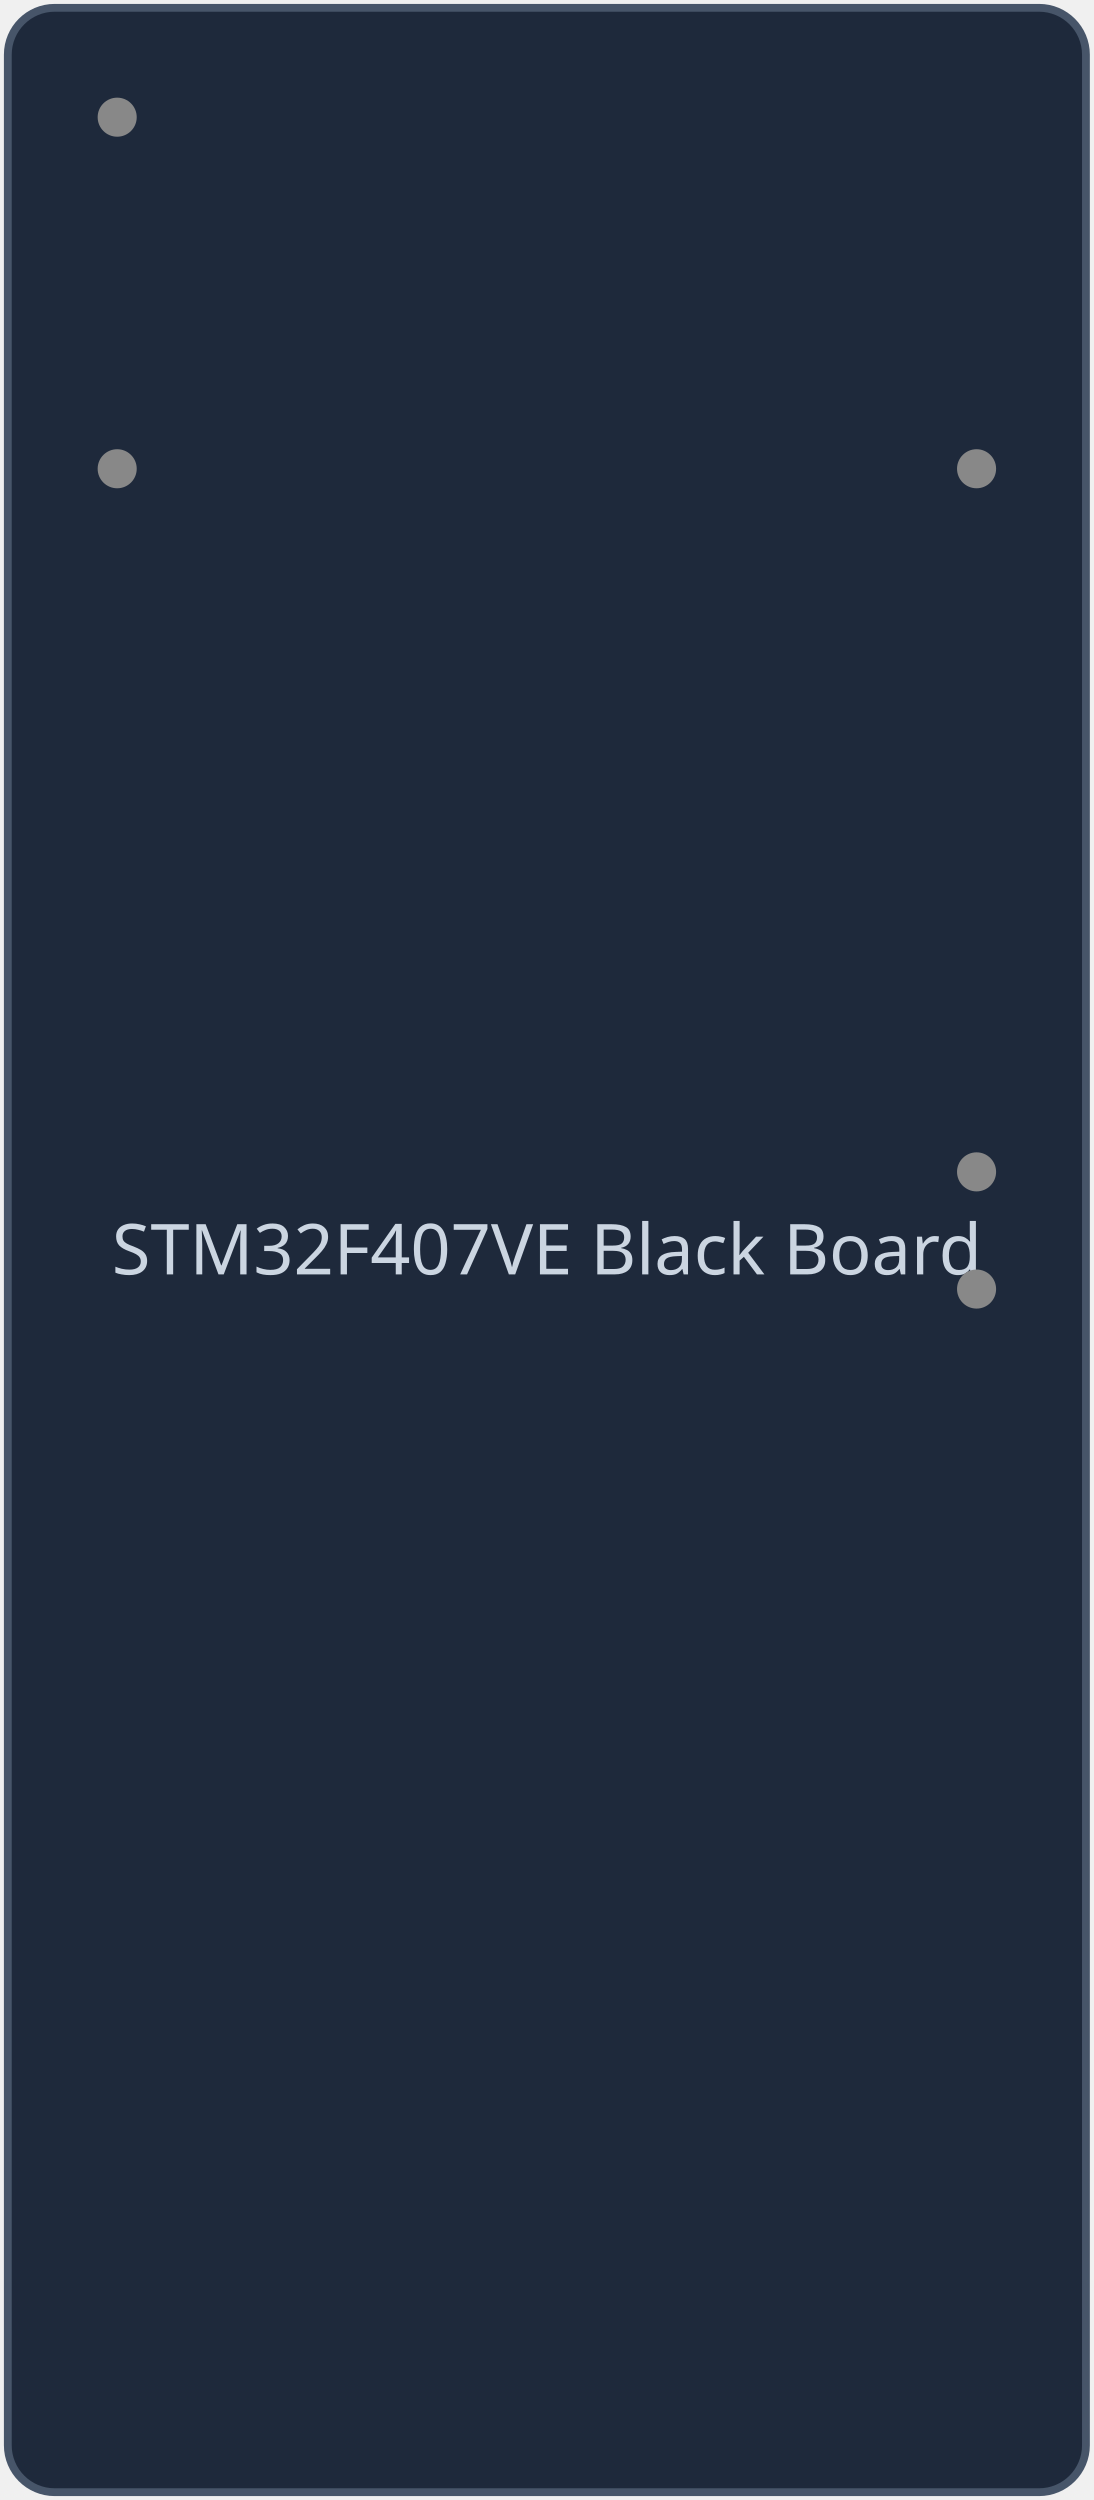
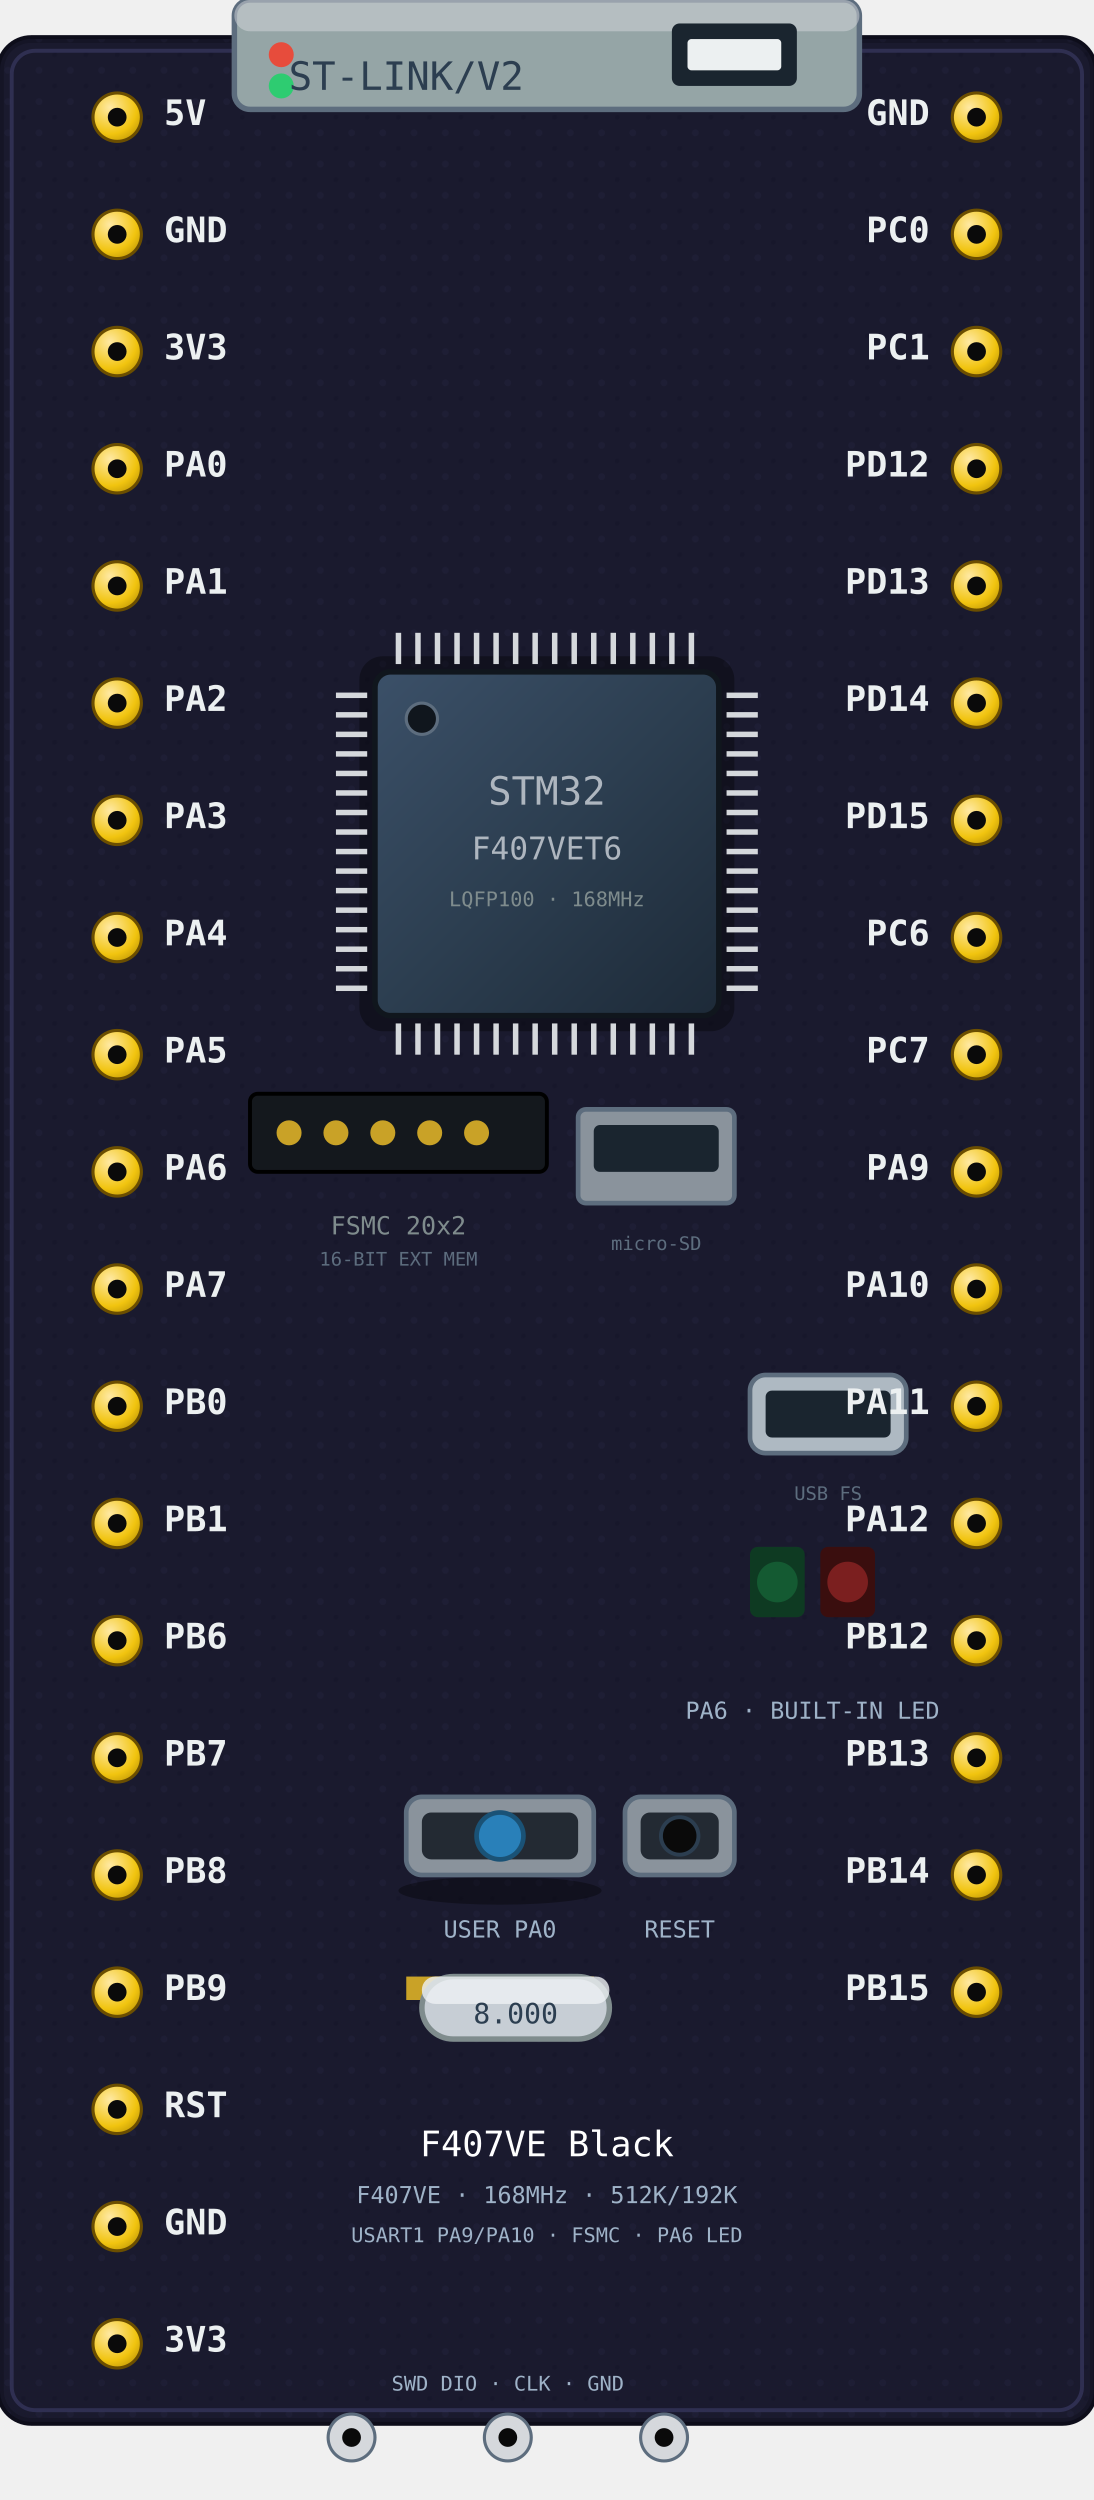
- <svg xmlns="http://www.w3.org/2000/svg" width="100%" height="100%" viewBox="0 0 140 320">
-   <rect x="1" y="1" width="138" height="318" rx="6" fill="#1e293b" stroke="#475569" />
-   <text x="70.0" y="160.0" text-anchor="middle" dominant-baseline="middle" fill="#cbd5e1" font-size="9" font-family="sans-serif">STM32F407VE Black Board</text>
-   <circle cx="15" cy="15" r="2.5" fill="#888" data-pin="5V" />
-   <circle cx="15" cy="60" r="2.5" fill="#888" data-pin="PA0" />
-   <circle cx="125" cy="60" r="2.5" fill="#888" data-pin="PD12" />
-   <circle cx="125" cy="150" r="2.5" fill="#888" data-pin="PA9" />
-   <circle cx="125" cy="165" r="2.5" fill="#888" data-pin="PA10" />
+ <svg xmlns="http://www.w3.org/2000/svg" width="100%" height="100%" viewBox="0 0 140 320" data-component="openhw-stm32f407ve" data-bind-root="true">
+   
+   viewBox="0 0 140 320"
+   width="100%"
+   height="100%"
+   
+   xmlns="http://www.w3.org/2000/svg"
+       &gt;
+   <defs>
+     <pattern id="f4-mask" width="4" height="4" patternUnits="userSpaceOnUse">
+       <rect width="4" height="4" fill="#1a1a2e" />
+       <circle cx="1" cy="1" r="0.45" fill="#22223a" />
+       <circle cx="3" cy="3" r="0.3" fill="#16162a" />
+     </pattern>
+     <linearGradient id="f4-tft" x1="0" y1="0" x2="1" y2="1">
+       <stop offset="0" stop-color="#1b4f7a" />
+       <stop offset="0.5" stop-color="#12395b" />
+       <stop offset="1" stop-color="#0b2440" />
+     </linearGradient>
+     <linearGradient id="f4-mcu" x1="0" y1="0" x2="1" y2="1">
+       <stop offset="0" stop-color="#3b5068" />
+       <stop offset="0.5" stop-color="#2c3e50" />
+       <stop offset="1" stop-color="#1d2a38" />
+     </linearGradient>
+     <radialGradient id="f4-gold" cx="0.35" cy="0.3" r="1">
+       <stop offset="0" stop-color="#ffe9a3" />
+       <stop offset="0.55" stop-color="#f1c40f" />
+       <stop offset="1" stop-color="#9a7603" />
+     </radialGradient>
+   </defs>
+   <rect x="0" y="5" width="140" height="305" rx="4" fill="#1a1a2e" stroke="#0d0d1a" stroke-width="1" />
+   <rect x="0" y="5" width="140" height="305" rx="4" fill="url(#f4-mask)" opacity="0.6" />
+   <rect x="1.5" y="6.5" width="137" height="302" rx="3" fill="none" stroke="#34345a" stroke-width="0.5" opacity="0.8" />
+   <rect x="30" y="0" width="80" height="14" fill="#95a5a6" rx="2" stroke="#5d6d7e" stroke-width="0.7" />
+   <rect x="30" y="0" width="80" height="4" fill="#d5d8dc" rx="2" opacity="0.5" />
+   <rect x="86" y="3" width="16" height="8" fill="#1a252f" rx="1" />
+   <rect x="88" y="5" width="12" height="4" fill="#ecf0f1" rx="0.5" />
+   <circle cx="36" cy="7" r="1.6" fill="#e74c3c" />
+   <circle cx="36" cy="11" r="1.6" fill="#2ecc71" />
+   <text x="52" y="11.5" fill="#2c3e50" font-size="5" font-family="monospace" text-anchor="middle">ST-LINK/V2</text>
+   <g transform="translate(70, 108)">
+     <rect x="-24" y="-24" width="48" height="48" fill="#000" opacity="0.35" rx="3" />
+     <rect x="-22" y="-22" width="44" height="44" fill="url(#f4-mcu)" rx="2" stroke="#10161d" stroke-width="0.7" />
+     <line x1="-23" y1="-19" x2="-27" y2="-19" stroke="#d5d8dc" stroke-width="0.7" />
+     <line x1="23" y1="-19" x2="27" y2="-19" stroke="#d5d8dc" stroke-width="0.7" />
+     <line x1="-19" y1="-23" x2="-19" y2="-27" stroke="#d5d8dc" stroke-width="0.7" />
+     <line x1="-19" y1="23" x2="-19" y2="27" stroke="#d5d8dc" stroke-width="0.7" />
+     <line x1="-23" y1="-16.5" x2="-27" y2="-16.5" stroke="#d5d8dc" stroke-width="0.7" />
+     <line x1="23" y1="-16.5" x2="27" y2="-16.5" stroke="#d5d8dc" stroke-width="0.7" />
+     <line x1="-16.5" y1="-23" x2="-16.5" y2="-27" stroke="#d5d8dc" stroke-width="0.7" />
+     <line x1="-16.5" y1="23" x2="-16.5" y2="27" stroke="#d5d8dc" stroke-width="0.7" />
+     <line x1="-23" y1="-14" x2="-27" y2="-14" stroke="#d5d8dc" stroke-width="0.7" />
+     <line x1="23" y1="-14" x2="27" y2="-14" stroke="#d5d8dc" stroke-width="0.7" />
+     <line x1="-14" y1="-23" x2="-14" y2="-27" stroke="#d5d8dc" stroke-width="0.7" />
+     <line x1="-14" y1="23" x2="-14" y2="27" stroke="#d5d8dc" stroke-width="0.7" />
+     <line x1="-23" y1="-11.5" x2="-27" y2="-11.5" stroke="#d5d8dc" stroke-width="0.7" />
+     <line x1="23" y1="-11.5" x2="27" y2="-11.5" stroke="#d5d8dc" stroke-width="0.7" />
+     <line x1="-11.5" y1="-23" x2="-11.5" y2="-27" stroke="#d5d8dc" stroke-width="0.7" />
+     <line x1="-11.5" y1="23" x2="-11.5" y2="27" stroke="#d5d8dc" stroke-width="0.7" />
+     <line x1="-23" y1="-9" x2="-27" y2="-9" stroke="#d5d8dc" stroke-width="0.7" />
+     <line x1="23" y1="-9" x2="27" y2="-9" stroke="#d5d8dc" stroke-width="0.7" />
+     <line x1="-9" y1="-23" x2="-9" y2="-27" stroke="#d5d8dc" stroke-width="0.7" />
+     <line x1="-9" y1="23" x2="-9" y2="27" stroke="#d5d8dc" stroke-width="0.7" />
+     <line x1="-23" y1="-6.5" x2="-27" y2="-6.5" stroke="#d5d8dc" stroke-width="0.7" />
+     <line x1="23" y1="-6.5" x2="27" y2="-6.5" stroke="#d5d8dc" stroke-width="0.7" />
+     <line x1="-6.5" y1="-23" x2="-6.5" y2="-27" stroke="#d5d8dc" stroke-width="0.7" />
+     <line x1="-6.5" y1="23" x2="-6.5" y2="27" stroke="#d5d8dc" stroke-width="0.7" />
+     <line x1="-23" y1="-4" x2="-27" y2="-4" stroke="#d5d8dc" stroke-width="0.7" />
+     <line x1="23" y1="-4" x2="27" y2="-4" stroke="#d5d8dc" stroke-width="0.7" />
+     <line x1="-4" y1="-23" x2="-4" y2="-27" stroke="#d5d8dc" stroke-width="0.7" />
+     <line x1="-4" y1="23" x2="-4" y2="27" stroke="#d5d8dc" stroke-width="0.7" />
+     <line x1="-23" y1="-1.5" x2="-27" y2="-1.5" stroke="#d5d8dc" stroke-width="0.7" />
+     <line x1="23" y1="-1.5" x2="27" y2="-1.5" stroke="#d5d8dc" stroke-width="0.7" />
+     <line x1="-1.5" y1="-23" x2="-1.5" y2="-27" stroke="#d5d8dc" stroke-width="0.7" />
+     <line x1="-1.5" y1="23" x2="-1.5" y2="27" stroke="#d5d8dc" stroke-width="0.7" />
+     <line x1="-23" y1="1" x2="-27" y2="1" stroke="#d5d8dc" stroke-width="0.7" />
+     <line x1="23" y1="1" x2="27" y2="1" stroke="#d5d8dc" stroke-width="0.7" />
+     <line x1="1" y1="-23" x2="1" y2="-27" stroke="#d5d8dc" stroke-width="0.7" />
+     <line x1="1" y1="23" x2="1" y2="27" stroke="#d5d8dc" stroke-width="0.7" />
+     <line x1="-23" y1="3.5" x2="-27" y2="3.5" stroke="#d5d8dc" stroke-width="0.7" />
+     <line x1="23" y1="3.5" x2="27" y2="3.5" stroke="#d5d8dc" stroke-width="0.7" />
+     <line x1="3.5" y1="-23" x2="3.5" y2="-27" stroke="#d5d8dc" stroke-width="0.7" />
+     <line x1="3.5" y1="23" x2="3.5" y2="27" stroke="#d5d8dc" stroke-width="0.7" />
+     <line x1="-23" y1="6" x2="-27" y2="6" stroke="#d5d8dc" stroke-width="0.7" />
+     <line x1="23" y1="6" x2="27" y2="6" stroke="#d5d8dc" stroke-width="0.7" />
+     <line x1="6" y1="-23" x2="6" y2="-27" stroke="#d5d8dc" stroke-width="0.7" />
+     <line x1="6" y1="23" x2="6" y2="27" stroke="#d5d8dc" stroke-width="0.7" />
+     <line x1="-23" y1="8.5" x2="-27" y2="8.5" stroke="#d5d8dc" stroke-width="0.7" />
+     <line x1="23" y1="8.5" x2="27" y2="8.5" stroke="#d5d8dc" stroke-width="0.7" />
+     <line x1="8.5" y1="-23" x2="8.5" y2="-27" stroke="#d5d8dc" stroke-width="0.7" />
+     <line x1="8.5" y1="23" x2="8.5" y2="27" stroke="#d5d8dc" stroke-width="0.7" />
+     <line x1="-23" y1="11" x2="-27" y2="11" stroke="#d5d8dc" stroke-width="0.7" />
+     <line x1="23" y1="11" x2="27" y2="11" stroke="#d5d8dc" stroke-width="0.7" />
+     <line x1="11" y1="-23" x2="11" y2="-27" stroke="#d5d8dc" stroke-width="0.7" />
+     <line x1="11" y1="23" x2="11" y2="27" stroke="#d5d8dc" stroke-width="0.7" />
+     <line x1="-23" y1="13.5" x2="-27" y2="13.5" stroke="#d5d8dc" stroke-width="0.7" />
+     <line x1="23" y1="13.5" x2="27" y2="13.5" stroke="#d5d8dc" stroke-width="0.7" />
+     <line x1="13.5" y1="-23" x2="13.5" y2="-27" stroke="#d5d8dc" stroke-width="0.7" />
+     <line x1="13.5" y1="23" x2="13.5" y2="27" stroke="#d5d8dc" stroke-width="0.7" />
+     <line x1="-23" y1="16" x2="-27" y2="16" stroke="#d5d8dc" stroke-width="0.7" />
+     <line x1="23" y1="16" x2="27" y2="16" stroke="#d5d8dc" stroke-width="0.7" />
+     <line x1="16" y1="-23" x2="16" y2="-27" stroke="#d5d8dc" stroke-width="0.7" />
+     <line x1="16" y1="23" x2="16" y2="27" stroke="#d5d8dc" stroke-width="0.7" />
+     <line x1="-23" y1="18.5" x2="-27" y2="18.5" stroke="#d5d8dc" stroke-width="0.7" />
+     <line x1="23" y1="18.5" x2="27" y2="18.5" stroke="#d5d8dc" stroke-width="0.7" />
+     <line x1="18.5" y1="-23" x2="18.5" y2="-27" stroke="#d5d8dc" stroke-width="0.7" />
+     <line x1="18.5" y1="23" x2="18.5" y2="27" stroke="#d5d8dc" stroke-width="0.7" />
+     <text x="0" y="-5" fill="#aeb6bf" font-size="5" font-family="monospace" text-anchor="middle">STM32</text>
+     <text x="0" y="2" fill="#aeb6bf" font-size="4" font-family="monospace" text-anchor="middle">F407VET6</text>
+     <text x="0" y="8" fill="#7f8c8d" font-size="2.6" font-family="monospace" text-anchor="middle">LQFP100 · 168MHz</text>
+     <circle cx="-16" cy="-16" r="2" fill="#10161d" stroke="#5d6d7e" stroke-width="0.4" />
+   </g>
+   <rect x="32" y="140" width="38" height="10" fill="#14181d" rx="1" stroke="#000" stroke-width="0.5" />
+   <circle cx="37" cy="145" r="1.6" fill="#c9a227" />
+   <circle cx="43" cy="145" r="1.6" fill="#c9a227" />
+   <circle cx="49" cy="145" r="1.6" fill="#c9a227" />
+   <circle cx="55" cy="145" r="1.6" fill="#c9a227" />
+   <circle cx="61" cy="145" r="1.6" fill="#c9a227" />
+   <text x="51" y="158" fill="#7f8c8d" font-size="3.2" font-family="monospace" text-anchor="middle">FSMC 20x2</text>
+   <text x="51" y="162" fill="#5d6d7e" font-size="2.4" font-family="monospace" text-anchor="middle">16-BIT EXT MEM</text>
+   <rect x="74" y="142" width="20" height="12" fill="#8a939c" rx="1" stroke="#5d6d7e" stroke-width="0.6" />
+   <rect x="76" y="144" width="16" height="6" fill="#1a252f" rx="0.8" />
+   <text x="84" y="160" fill="#5d6d7e" font-size="2.4" font-family="monospace" text-anchor="middle">micro-SD</text>
+   <rect x="96" y="176" width="20" height="10" fill="#aeb9c2" rx="2" stroke="#5d6d7e" stroke-width="0.6" />
+   <rect x="98" y="178" width="16" height="6" fill="#1a252f" rx="0.8" />
+   <text x="106" y="192" fill="#5d6d7e" font-size="2.4" font-family="monospace" text-anchor="middle">USB FS</text>
+   <rect x="96" y="198" width="7" height="9" fill="#0e3a22" rx="1" />
+   <circle cx="99.5" cy="202.5" r="2.6" fill="#145a32" data-bind="builtin-led" />
+   <rect x="105" y="198" width="7" height="9" fill="#3a0e0e" rx="1" />
+   <circle cx="108.5" cy="202.5" r="2.6" fill="#7b1f1f" />
+   <text x="104" y="220" fill="#9fb3c8" font-size="3" font-family="monospace" text-anchor="middle">PA6 · BUILT-IN LED</text>
+   <ellipse cx="64" cy="242" rx="13" ry="1.8" fill="#000" opacity="0.35" />
+   <rect x="52" y="230" width="24" height="10" fill="#8a939c" rx="2" stroke="#5d6d7e" stroke-width="0.6" />
+   <rect x="54" y="232" width="20" height="6" fill="#232a33" rx="1.2" />
+   <circle cx="64" cy="235" r="3" fill="#2980b9" stroke="#1a5276" stroke-width="0.6" />
+   <text x="64" y="248" fill="#9fb3c8" font-size="3" font-family="monospace" text-anchor="middle">USER PA0</text>
+   <rect x="80" y="230" width="14" height="10" fill="#8a939c" rx="2" stroke="#5d6d7e" stroke-width="0.6" />
+   <rect x="82" y="232" width="10" height="6" fill="#232a33" rx="1.2" />
+   <circle cx="87" cy="235" r="2.4" fill="#0a0a0a" stroke="#2c3e50" stroke-width="0.5" />
+   <text x="87" y="248" fill="#9fb3c8" font-size="3" font-family="monospace" text-anchor="middle">RESET</text>
+   <rect x="52" y="253" width="5" height="3" fill="#c9a227" />
+   <rect x="71" y="253" width="5" height="3" fill="#c9a227" />
+   <rect x="54" y="253" width="24" height="8" fill="#c7ced5" rx="4" stroke="#7f8c8d" stroke-width="0.7" />
+   <rect x="54" y="253" width="24" height="3.5" fill="#eef1f4" rx="1.7" opacity="0.8" />
+   <text x="66" y="259" fill="#2c3e50" font-size="3.6" font-family="monospace" text-anchor="middle">8.000</text>
+   <text x="70" y="276" fill="#ffffff" font-size="4.5" font-family="monospace" text-anchor="middle" fontWeight="bold">F407VE Black</text>
+   <text x="70" y="282" fill="#9fb3c8" font-size="3" font-family="monospace" text-anchor="middle">F407VE · 168MHz · 512K/192K</text>
+   <text x="70" y="287" fill="#9fb3c8" font-size="2.6" font-family="monospace" text-anchor="middle">USART1 PA9/PA10 · FSMC · PA6 LED</text>
+   <g>
+     <circle cx="15" cy="15" r="3.1" fill="url(#f4-gold)" stroke="#6b4e00" stroke-width="0.4" data-pin="5V" />
+     <circle cx="15" cy="15" r="1.2" fill="#0a0a0a" />
+   </g>
+   <g>
+     <circle cx="15" cy="30" r="3.1" fill="url(#f4-gold)" stroke="#6b4e00" stroke-width="0.4" data-pin="GND.1" />
+     <circle cx="15" cy="30" r="1.2" fill="#0a0a0a" />
+   </g>
+   <g>
+     <circle cx="15" cy="45" r="3.1" fill="url(#f4-gold)" stroke="#6b4e00" stroke-width="0.4" data-pin="3V3" />
+     <circle cx="15" cy="45" r="1.2" fill="#0a0a0a" />
+   </g>
+   <g>
+     <circle cx="15" cy="60" r="3.1" fill="url(#f4-gold)" stroke="#6b4e00" stroke-width="0.4" data-pin="PA0" />
+     <circle cx="15" cy="60" r="1.2" fill="#0a0a0a" />
+   </g>
+   <g>
+     <circle cx="15" cy="75" r="3.1" fill="url(#f4-gold)" stroke="#6b4e00" stroke-width="0.4" data-pin="PA1" />
+     <circle cx="15" cy="75" r="1.2" fill="#0a0a0a" />
+   </g>
+   <g>
+     <circle cx="15" cy="90" r="3.1" fill="url(#f4-gold)" stroke="#6b4e00" stroke-width="0.4" data-pin="PA2" />
+     <circle cx="15" cy="90" r="1.2" fill="#0a0a0a" />
+   </g>
+   <g>
+     <circle cx="15" cy="105" r="3.1" fill="url(#f4-gold)" stroke="#6b4e00" stroke-width="0.4" data-pin="PA3" />
+     <circle cx="15" cy="105" r="1.2" fill="#0a0a0a" />
+   </g>
+   <g>
+     <circle cx="15" cy="120" r="3.1" fill="url(#f4-gold)" stroke="#6b4e00" stroke-width="0.4" data-pin="PA4" />
+     <circle cx="15" cy="120" r="1.2" fill="#0a0a0a" />
+   </g>
+   <g>
+     <circle cx="15" cy="135" r="3.1" fill="url(#f4-gold)" stroke="#6b4e00" stroke-width="0.4" data-pin="PA5" />
+     <circle cx="15" cy="135" r="1.2" fill="#0a0a0a" />
+   </g>
+   <g>
+     <circle cx="15" cy="150" r="3.1" fill="url(#f4-gold)" stroke="#6b4e00" stroke-width="0.4" data-pin="PA6" />
+     <circle cx="15" cy="150" r="1.2" fill="#0a0a0a" />
+   </g>
+   <g>
+     <circle cx="15" cy="165" r="3.1" fill="url(#f4-gold)" stroke="#6b4e00" stroke-width="0.4" data-pin="PA7" />
+     <circle cx="15" cy="165" r="1.2" fill="#0a0a0a" />
+   </g>
+   <g>
+     <circle cx="15" cy="180" r="3.1" fill="url(#f4-gold)" stroke="#6b4e00" stroke-width="0.4" data-pin="PB0" />
+     <circle cx="15" cy="180" r="1.2" fill="#0a0a0a" />
+   </g>
+   <g>
+     <circle cx="15" cy="195" r="3.1" fill="url(#f4-gold)" stroke="#6b4e00" stroke-width="0.4" data-pin="PB1" />
+     <circle cx="15" cy="195" r="1.2" fill="#0a0a0a" />
+   </g>
+   <g>
+     <circle cx="15" cy="210" r="3.1" fill="url(#f4-gold)" stroke="#6b4e00" stroke-width="0.4" data-pin="PB6" />
+     <circle cx="15" cy="210" r="1.2" fill="#0a0a0a" />
+   </g>
+   <g>
+     <circle cx="15" cy="225" r="3.1" fill="url(#f4-gold)" stroke="#6b4e00" stroke-width="0.4" data-pin="PB7" />
+     <circle cx="15" cy="225" r="1.2" fill="#0a0a0a" />
+   </g>
+   <g>
+     <circle cx="15" cy="240" r="3.1" fill="url(#f4-gold)" stroke="#6b4e00" stroke-width="0.4" data-pin="PB8" />
+     <circle cx="15" cy="240" r="1.2" fill="#0a0a0a" />
+   </g>
+   <g>
+     <circle cx="15" cy="255" r="3.1" fill="url(#f4-gold)" stroke="#6b4e00" stroke-width="0.4" data-pin="PB9" />
+     <circle cx="15" cy="255" r="1.2" fill="#0a0a0a" />
+   </g>
+   <g>
+     <circle cx="15" cy="270" r="3.1" fill="url(#f4-gold)" stroke="#6b4e00" stroke-width="0.4" data-pin="RESET" />
+     <circle cx="15" cy="270" r="1.2" fill="#0a0a0a" />
+   </g>
+   <g>
+     <circle cx="15" cy="285" r="3.1" fill="url(#f4-gold)" stroke="#6b4e00" stroke-width="0.4" data-pin="GND.2" />
+     <circle cx="15" cy="285" r="1.2" fill="#0a0a0a" />
+   </g>
+   <g>
+     <circle cx="15" cy="300" r="3.1" fill="url(#f4-gold)" stroke="#6b4e00" stroke-width="0.4" data-pin="3V3.2" />
+     <circle cx="15" cy="300" r="1.2" fill="#0a0a0a" />
+   </g>
+   <g>
+     <circle cx="125" cy="15" r="3.1" fill="url(#f4-gold)" stroke="#6b4e00" stroke-width="0.4" data-pin="GND.3" />
+     <circle cx="125" cy="15" r="1.2" fill="#0a0a0a" />
+   </g>
+   <g>
+     <circle cx="125" cy="30" r="3.1" fill="url(#f4-gold)" stroke="#6b4e00" stroke-width="0.4" data-pin="PC0" />
+     <circle cx="125" cy="30" r="1.2" fill="#0a0a0a" />
+   </g>
+   <g>
+     <circle cx="125" cy="45" r="3.1" fill="url(#f4-gold)" stroke="#6b4e00" stroke-width="0.4" data-pin="PC1" />
+     <circle cx="125" cy="45" r="1.2" fill="#0a0a0a" />
+   </g>
+   <g>
+     <circle cx="125" cy="60" r="3.1" fill="url(#f4-gold)" stroke="#6b4e00" stroke-width="0.4" data-pin="PD12" />
+     <circle cx="125" cy="60" r="1.2" fill="#0a0a0a" />
+   </g>
+   <g>
+     <circle cx="125" cy="75" r="3.1" fill="url(#f4-gold)" stroke="#6b4e00" stroke-width="0.4" data-pin="PD13" />
+     <circle cx="125" cy="75" r="1.2" fill="#0a0a0a" />
+   </g>
+   <g>
+     <circle cx="125" cy="90" r="3.1" fill="url(#f4-gold)" stroke="#6b4e00" stroke-width="0.4" data-pin="PD14" />
+     <circle cx="125" cy="90" r="1.2" fill="#0a0a0a" />
+   </g>
+   <g>
+     <circle cx="125" cy="105" r="3.1" fill="url(#f4-gold)" stroke="#6b4e00" stroke-width="0.4" data-pin="PD15" />
+     <circle cx="125" cy="105" r="1.2" fill="#0a0a0a" />
+   </g>
+   <g>
+     <circle cx="125" cy="120" r="3.1" fill="url(#f4-gold)" stroke="#6b4e00" stroke-width="0.4" data-pin="PC6" />
+     <circle cx="125" cy="120" r="1.2" fill="#0a0a0a" />
+   </g>
+   <g>
+     <circle cx="125" cy="135" r="3.1" fill="url(#f4-gold)" stroke="#6b4e00" stroke-width="0.4" data-pin="PC7" />
+     <circle cx="125" cy="135" r="1.2" fill="#0a0a0a" />
+   </g>
+   <g>
+     <circle cx="125" cy="150" r="3.1" fill="url(#f4-gold)" stroke="#6b4e00" stroke-width="0.4" data-pin="PA9" />
+     <circle cx="125" cy="150" r="1.2" fill="#0a0a0a" />
+   </g>
+   <g>
+     <circle cx="125" cy="165" r="3.1" fill="url(#f4-gold)" stroke="#6b4e00" stroke-width="0.4" data-pin="PA10" />
+     <circle cx="125" cy="165" r="1.2" fill="#0a0a0a" />
+   </g>
+   <g>
+     <circle cx="125" cy="180" r="3.1" fill="url(#f4-gold)" stroke="#6b4e00" stroke-width="0.4" data-pin="PA11" />
+     <circle cx="125" cy="180" r="1.2" fill="#0a0a0a" />
+   </g>
+   <g>
+     <circle cx="125" cy="195" r="3.1" fill="url(#f4-gold)" stroke="#6b4e00" stroke-width="0.4" data-pin="PA12" />
+     <circle cx="125" cy="195" r="1.2" fill="#0a0a0a" />
+   </g>
+   <g>
+     <circle cx="125" cy="210" r="3.1" fill="url(#f4-gold)" stroke="#6b4e00" stroke-width="0.4" data-pin="PB12" />
+     <circle cx="125" cy="210" r="1.2" fill="#0a0a0a" />
+   </g>
+   <g>
+     <circle cx="125" cy="225" r="3.1" fill="url(#f4-gold)" stroke="#6b4e00" stroke-width="0.4" data-pin="PB13" />
+     <circle cx="125" cy="225" r="1.2" fill="#0a0a0a" />
+   </g>
+   <g>
+     <circle cx="125" cy="240" r="3.1" fill="url(#f4-gold)" stroke="#6b4e00" stroke-width="0.4" data-pin="PB14" />
+     <circle cx="125" cy="240" r="1.2" fill="#0a0a0a" />
+   </g>
+   <g>
+     <circle cx="125" cy="255" r="3.1" fill="url(#f4-gold)" stroke="#6b4e00" stroke-width="0.4" data-pin="PB15" />
+     <circle cx="125" cy="255" r="1.2" fill="#0a0a0a" />
+   </g>
+   <g>
+     <circle cx="45" cy="312" r="3" fill="#d5d8dc" stroke="#5d6d7e" stroke-width="0.4" data-pin="SWDIO" />
+     <circle cx="45" cy="312" r="1.2" fill="#0a0a0a" />
+   </g>
+   <g>
+     <circle cx="65" cy="312" r="3" fill="#d5d8dc" stroke="#5d6d7e" stroke-width="0.4" data-pin="SWCLK" />
+     <circle cx="65" cy="312" r="1.2" fill="#0a0a0a" />
+   </g>
+   <g>
+     <circle cx="85" cy="312" r="3" fill="#d5d8dc" stroke="#5d6d7e" stroke-width="0.4" data-pin="SWD_GND" />
+     <circle cx="85" cy="312" r="1.2" fill="#0a0a0a" />
+   </g>
+   <text x="65" y="306" fill="#9fb3c8" font-size="2.6" font-family="monospace" text-anchor="middle">SWD DIO · CLK · GND</text>
+   <g fill="#ecf0f1" font-size="4.5" font-family="monospace" font-weight="bold">
+     <text x="21" y="16">5V</text>
+     <text x="21" y="31">GND</text>
+     <text x="21" y="46">3V3</text>
+     <text x="21" y="61">PA0</text>
+     <text x="21" y="76">PA1</text>
+     <text x="21" y="91">PA2</text>
+     <text x="21" y="106">PA3</text>
+     <text x="21" y="121">PA4</text>
+     <text x="21" y="136">PA5</text>
+     <text x="21" y="151">PA6</text>
+     <text x="21" y="166">PA7</text>
+     <text x="21" y="181">PB0</text>
+     <text x="21" y="196">PB1</text>
+     <text x="21" y="211">PB6</text>
+     <text x="21" y="226">PB7</text>
+     <text x="21" y="241">PB8</text>
+     <text x="21" y="256">PB9</text>
+     <text x="21" y="271">RST</text>
+     <text x="21" y="286">GND</text>
+     <text x="21" y="301">3V3</text>
+   </g>
+   <g fill="#ecf0f1" font-size="4.5" font-family="monospace" font-weight="bold" text-anchor="end">
+     <text x="119" y="16">GND</text>
+     <text x="119" y="31">PC0</text>
+     <text x="119" y="46">PC1</text>
+     <text x="119" y="61">PD12</text>
+     <text x="119" y="76">PD13</text>
+     <text x="119" y="91">PD14</text>
+     <text x="119" y="106">PD15</text>
+     <text x="119" y="121">PC6</text>
+     <text x="119" y="136">PC7</text>
+     <text x="119" y="151">PA9</text>
+     <text x="119" y="166">PA10</text>
+     <text x="119" y="181">PA11</text>
+     <text x="119" y="196">PA12</text>
+     <text x="119" y="211">PB12</text>
+     <text x="119" y="226">PB13</text>
+     <text x="119" y="241">PB14</text>
+     <text x="119" y="256">PB15</text>
+   </g>
</svg>
